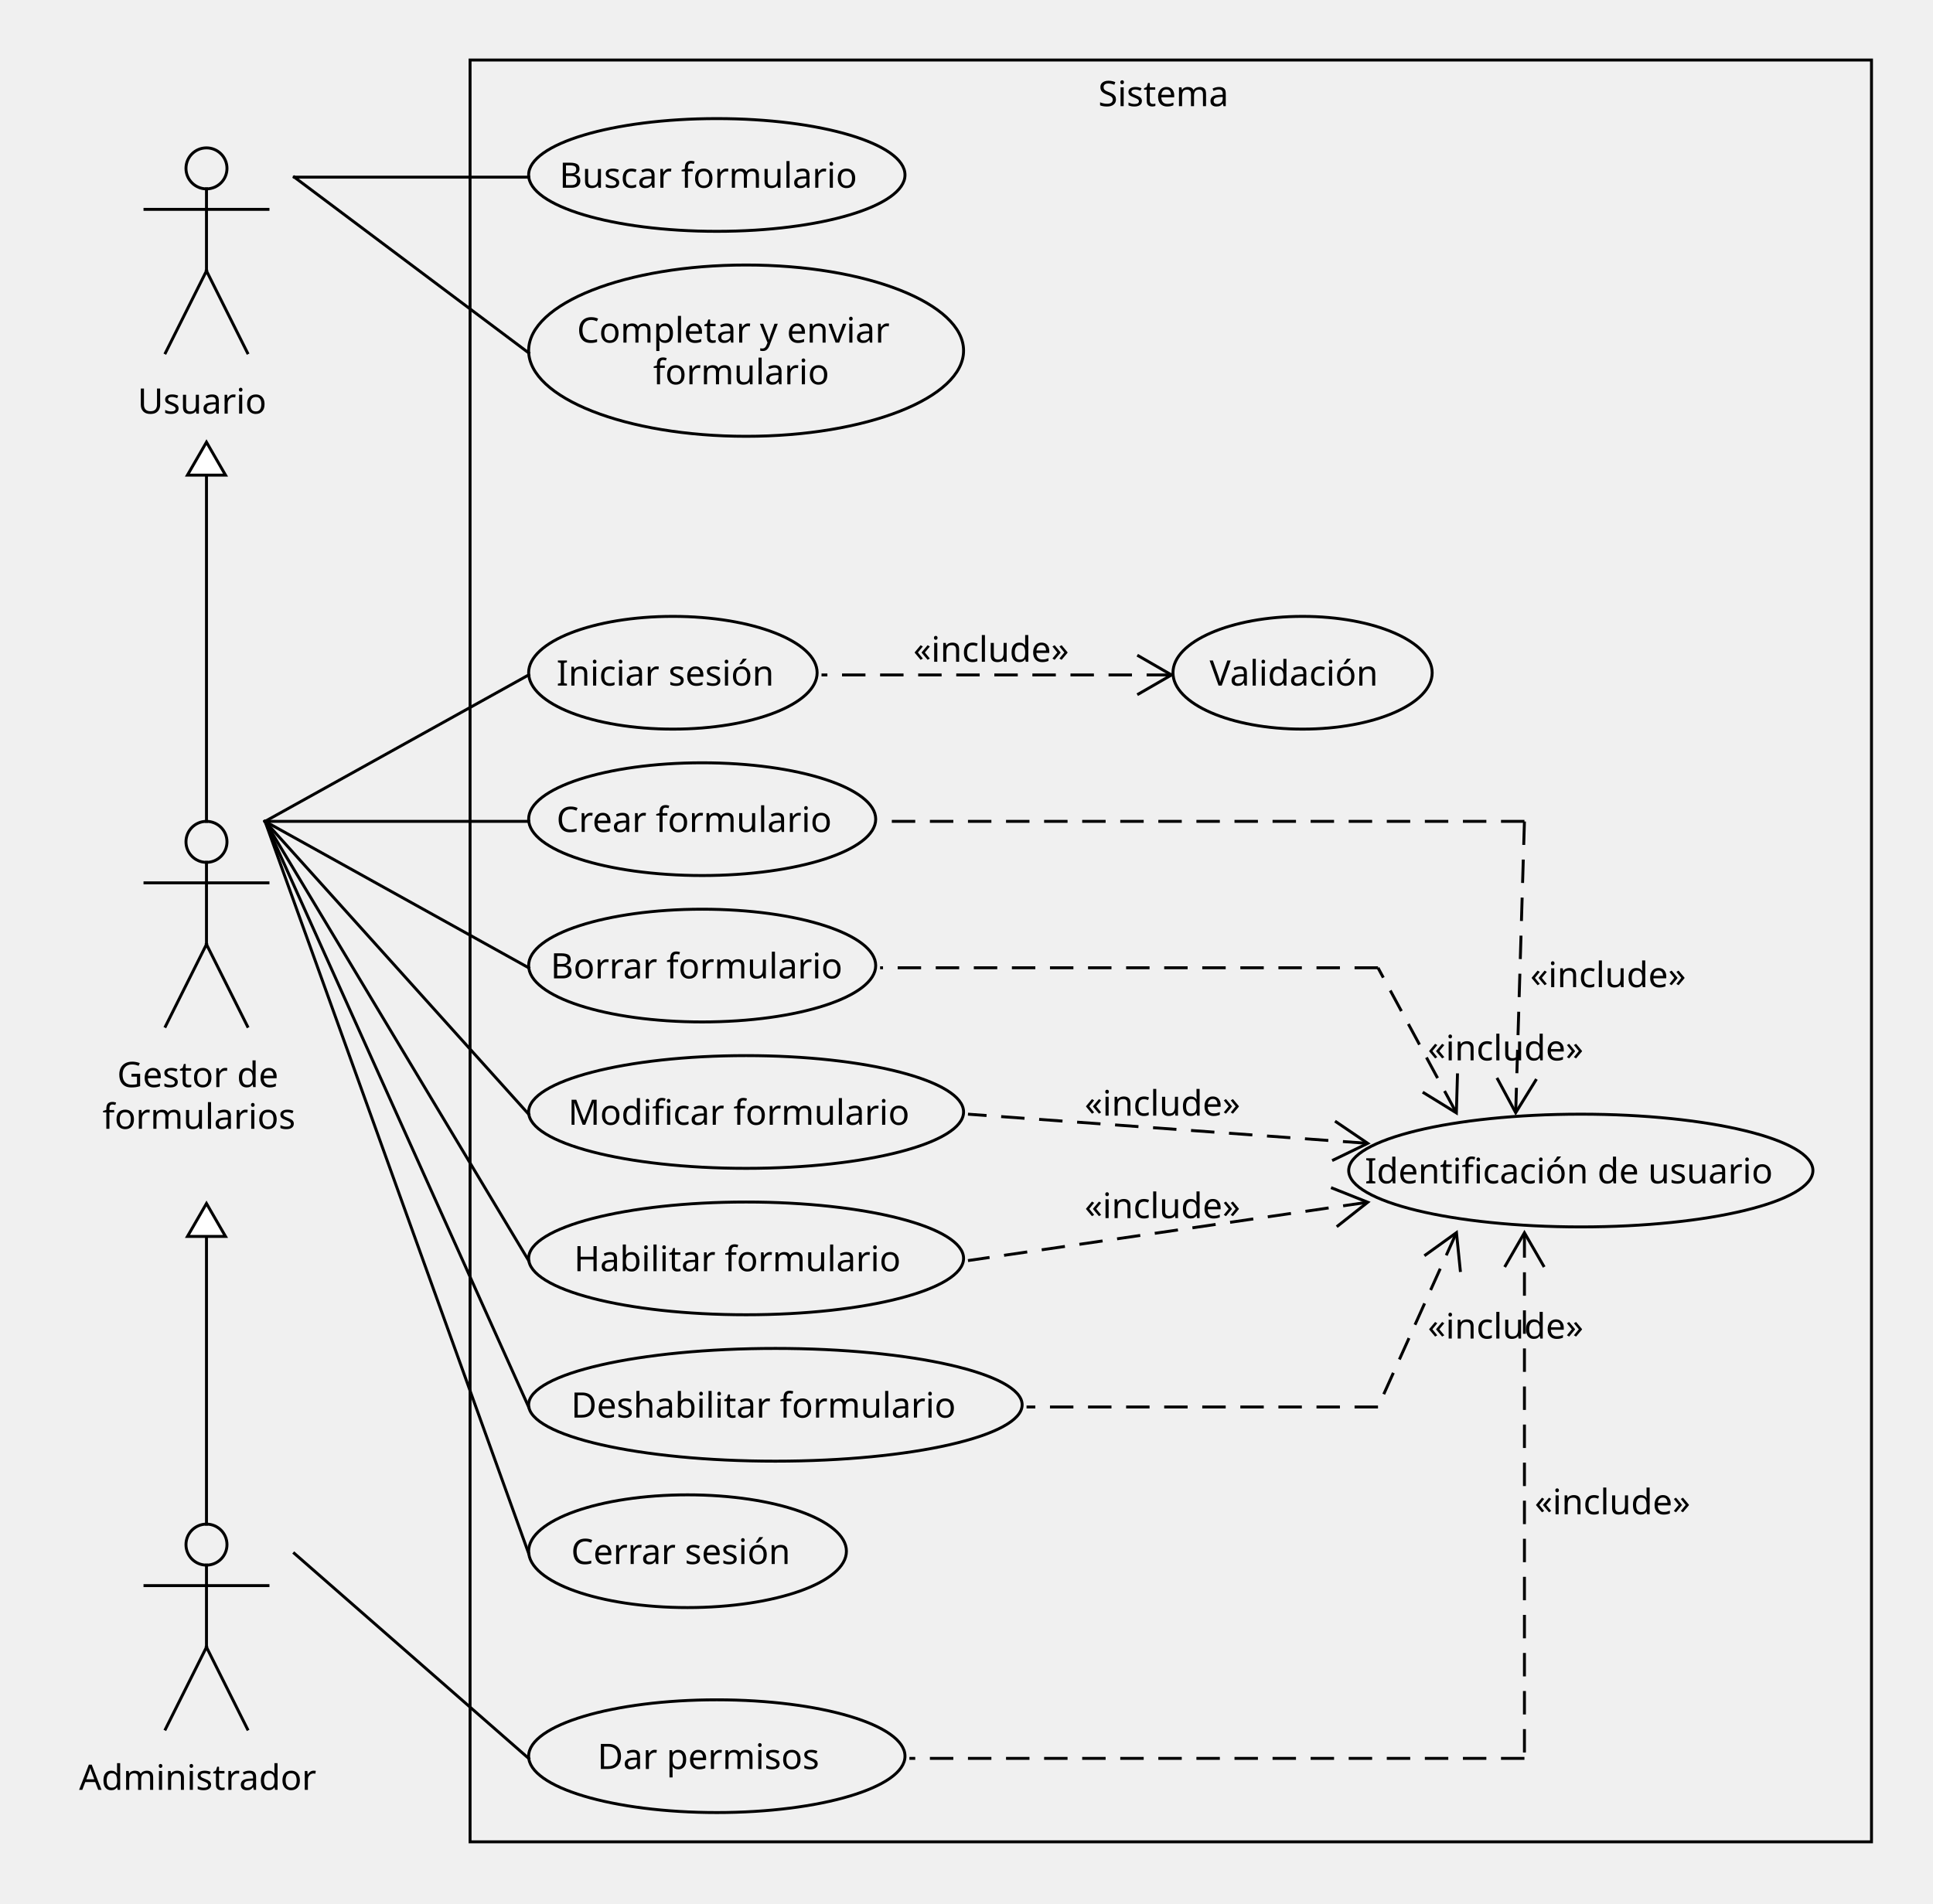
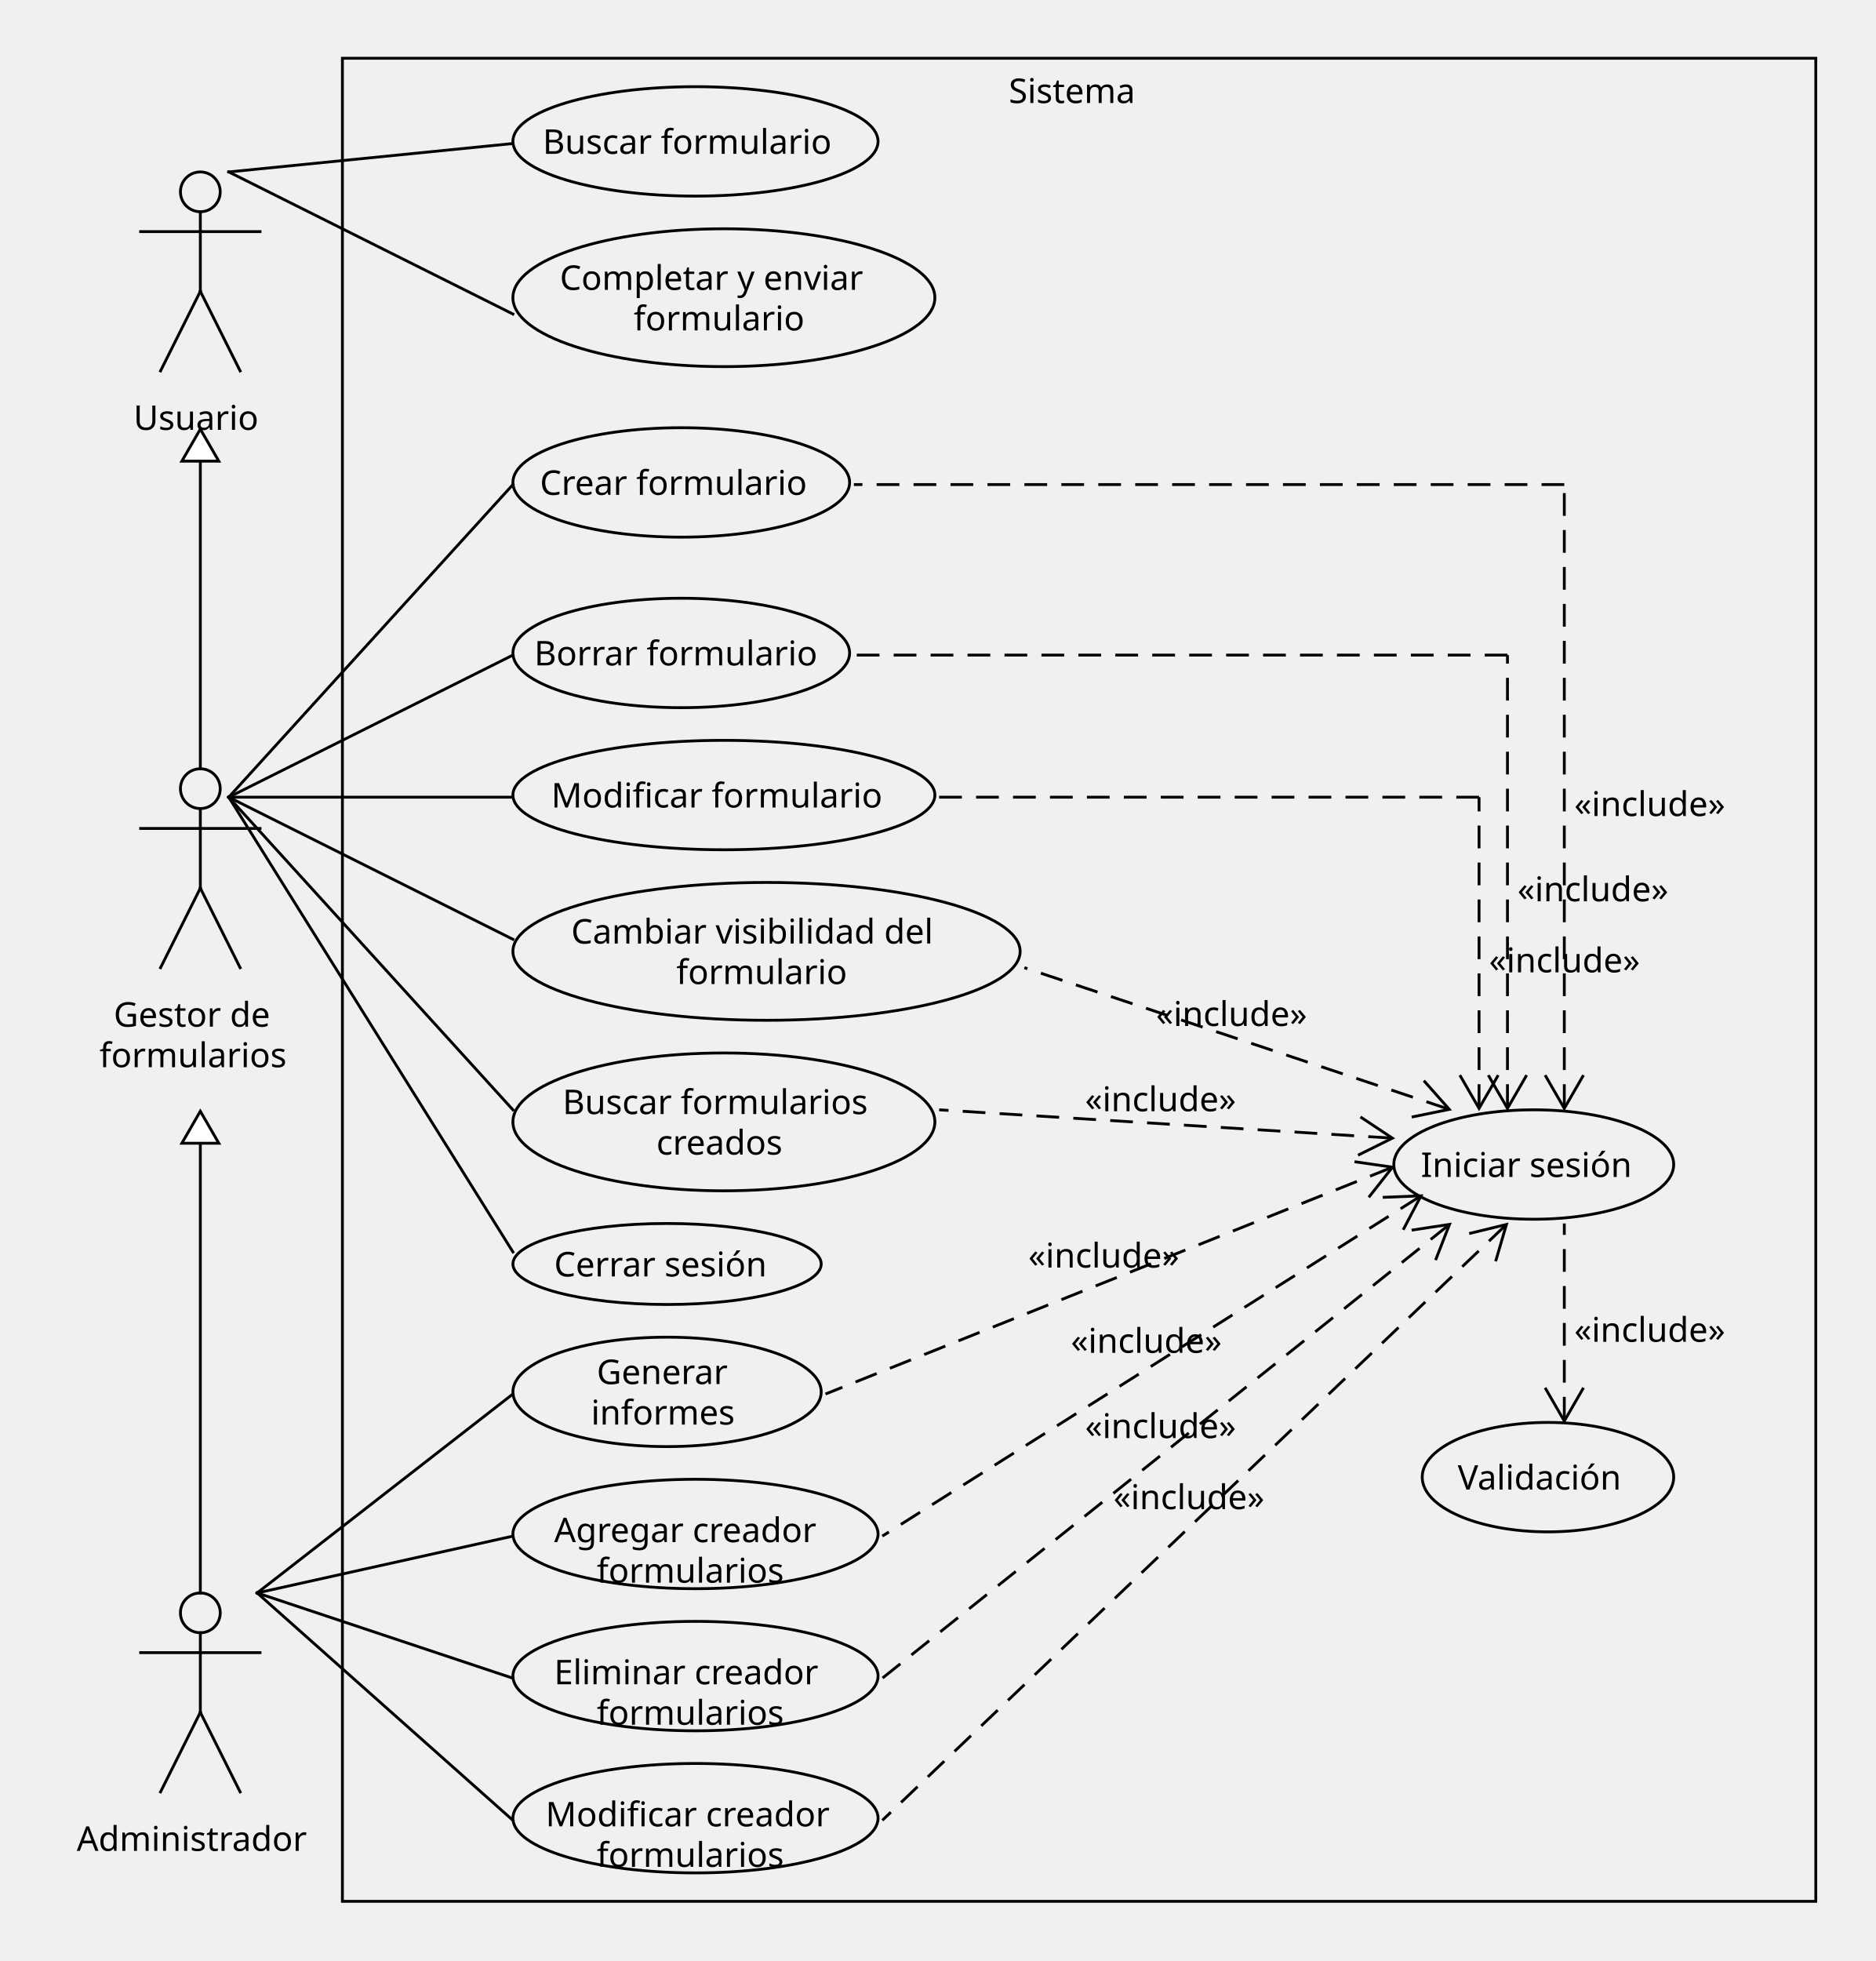
- <svg xmlns="http://www.w3.org/2000/svg" fill-opacity="1" color-rendering="auto" color-interpolation="auto" text-rendering="auto" stroke="black" stroke-linecap="square" width="660" stroke-miterlimit="10" shape-rendering="auto" stroke-opacity="1" fill="black" stroke-dasharray="none" font-weight="normal" stroke-width="1" viewBox="-10 -20 660 650" height="650" font-family="'Dialog'" font-style="normal" stroke-linejoin="miter" font-size="12px" stroke-dashoffset="0" image-rendering="auto">
+ <svg xmlns="http://www.w3.org/2000/svg" fill-opacity="1" color-rendering="auto" color-interpolation="auto" text-rendering="auto" stroke="black" stroke-linecap="square" width="660" stroke-miterlimit="10" shape-rendering="auto" stroke-opacity="1" fill="black" stroke-dasharray="none" font-weight="normal" stroke-width="1" viewBox="-20 -20 660 690" height="690" font-family="'Dialog'" font-style="normal" stroke-linejoin="miter" font-size="12px" stroke-dashoffset="0" image-rendering="auto">
  <defs id="genericDefs" />
  <g>
    <defs id="defs1">
      <clipPath clipPathUnits="userSpaceOnUse" id="clipPath1">
        <path d="M0 0 L2147483647 0 L2147483647 2147483647 L0 2147483647 L0 0 Z" />
      </clipPath>
      <clipPath clipPathUnits="userSpaceOnUse" id="clipPath2">
+         <path d="M0 0 L0 30 L110 30 L110 0 Z" />
+       </clipPath>
+       <clipPath clipPathUnits="userSpaceOnUse" id="clipPath3">
+         <path d="M0 0 L0 40 L110 40 L110 0 Z" />
+       </clipPath>
+       <clipPath clipPathUnits="userSpaceOnUse" id="clipPath4">
+         <path d="M0 0 L0 50 L180 50 L180 0 Z" />
+       </clipPath>
+       <clipPath clipPathUnits="userSpaceOnUse" id="clipPath5">
+         <path d="M0 0 L0 50 L150 50 L150 0 Z" />
+       </clipPath>
+       <clipPath clipPathUnits="userSpaceOnUse" id="clipPath6">
+         <path d="M0 0 L0 40 L150 40 L150 0 Z" />
+       </clipPath>
+       <clipPath clipPathUnits="userSpaceOnUse" id="clipPath7">
+         <path d="M0 0 L0 40 L120 40 L120 0 Z" />
+       </clipPath>
+       <clipPath clipPathUnits="userSpaceOnUse" id="clipPath8">
+         <path d="M0 0 L0 40 L130 40 L130 0 Z" />
+       </clipPath>
+       <clipPath clipPathUnits="userSpaceOnUse" id="clipPath9">
        <path d="M0 0 L0 40 L90 40 L90 0 Z" />
      </clipPath>
-       <clipPath clipPathUnits="userSpaceOnUse" id="clipPath3">
-         <path d="M0 0 L0 610 L480 610 L480 0 Z" />
-       </clipPath>
-       <clipPath clipPathUnits="userSpaceOnUse" id="clipPath4">
+       <clipPath clipPathUnits="userSpaceOnUse" id="clipPath10">
+         <path d="M0 0 L0 650 L520 650 L520 0 Z" />
+       </clipPath>
+       <clipPath clipPathUnits="userSpaceOnUse" id="clipPath11">
        <path d="M0 0 L0 40 L100 40 L100 0 Z" />
      </clipPath>
-       <clipPath clipPathUnits="userSpaceOnUse" id="clipPath5">
+       <clipPath clipPathUnits="userSpaceOnUse" id="clipPath12">
        <path d="M0 0 L0 100 L60 100 L60 0 Z" />
      </clipPath>
-       <clipPath clipPathUnits="userSpaceOnUse" id="clipPath6">
-         <path d="M0 0 L0 40 L130 40 L130 0 Z" />
-       </clipPath>
-       <clipPath clipPathUnits="userSpaceOnUse" id="clipPath7">
-         <path d="M0 0 L0 60 L150 60 L150 0 Z" />
-       </clipPath>
-       <clipPath clipPathUnits="userSpaceOnUse" id="clipPath8">
+       <clipPath clipPathUnits="userSpaceOnUse" id="clipPath13">
        <path d="M0 0 L0 100 L100 100 L100 0 Z" />
      </clipPath>
-       <clipPath clipPathUnits="userSpaceOnUse" id="clipPath9">
-         <path d="M0 0 L0 40 L160 40 L160 0 Z" />
-       </clipPath>
-       <clipPath clipPathUnits="userSpaceOnUse" id="clipPath10">
+       <clipPath clipPathUnits="userSpaceOnUse" id="clipPath14">
        <path d="M0 0 L0 120 L80 120 L80 0 Z" />
      </clipPath>
-       <clipPath clipPathUnits="userSpaceOnUse" id="clipPath11">
-         <path d="M0 0 L0 40 L150 40 L150 0 Z" />
-       </clipPath>
-       <clipPath clipPathUnits="userSpaceOnUse" id="clipPath12">
-         <path d="M0 0 L0 40 L170 40 L170 0 Z" />
-       </clipPath>
-       <clipPath clipPathUnits="userSpaceOnUse" id="clipPath13">
-         <path d="M0 0 L0 40 L120 40 L120 0 Z" />
-       </clipPath>
-       <clipPath clipPathUnits="userSpaceOnUse" id="clipPath14">
-         <path d="M0 0 L0 40 L110 40 L110 0 Z" />
-       </clipPath>
      <clipPath clipPathUnits="userSpaceOnUse" id="clipPath15">
-         <path d="M0 0 L0 90 L220 90 L220 0 Z" />
+         <path d="M0 0 L0 40 L190 40 L190 0 Z" />
      </clipPath>
      <clipPath clipPathUnits="userSpaceOnUse" id="clipPath16">
-         <path d="M0 0 L0 50 L170 50 L170 0 Z" />
+         <path d="M0 0 L0 190 L130 190 L130 0 Z" />
      </clipPath>
      <clipPath clipPathUnits="userSpaceOnUse" id="clipPath17">
-         <path d="M0 0 L0 80 L270 80 L270 0 Z" />
+         <path d="M0 0 L0 110 L230 110 L230 0 Z" />
      </clipPath>
      <clipPath clipPathUnits="userSpaceOnUse" id="clipPath18">
-         <path d="M0 0 L0 80 L120 80 L120 0 Z" />
+         <path d="M0 0 L0 100 L120 100 L120 0 Z" />
      </clipPath>
      <clipPath clipPathUnits="userSpaceOnUse" id="clipPath19">
-         <path d="M0 0 L0 90 L110 90 L110 0 Z" />
+         <path d="M0 0 L0 80 L180 80 L180 0 Z" />
      </clipPath>
      <clipPath clipPathUnits="userSpaceOnUse" id="clipPath20">
-         <path d="M0 0 L0 140 L30 140 L30 0 Z" />
+         <path d="M0 0 L0 140 L270 140 L270 0 Z" />
      </clipPath>
      <clipPath clipPathUnits="userSpaceOnUse" id="clipPath21">
-         <path d="M0 0 L0 210 L290 210 L290 0 Z" />
+         <path d="M0 0 L0 190 L310 190 L310 0 Z" />
      </clipPath>
      <clipPath clipPathUnits="userSpaceOnUse" id="clipPath22">
-         <path d="M0 0 L0 130 L300 130 L300 0 Z" />
+         <path d="M0 0 L0 250 L330 250 L330 0 Z" />
      </clipPath>
      <clipPath clipPathUnits="userSpaceOnUse" id="clipPath23">
-         <path d="M0 0 L0 100 L110 100 L110 0 Z" />
+         <path d="M0 0 L0 80 L130 80 L130 0 Z" />
      </clipPath>
      <clipPath clipPathUnits="userSpaceOnUse" id="clipPath24">
-         <path d="M0 0 L0 230 L120 230 L120 0 Z" />
+         <path d="M0 0 L0 140 L130 140 L130 0 Z" />
      </clipPath>
      <clipPath clipPathUnits="userSpaceOnUse" id="clipPath25">
-         <path d="M0 0 L0 180 L120 180 L120 0 Z" />
+         <path d="M0 0 L0 240 L250 240 L250 0 Z" />
      </clipPath>
      <clipPath clipPathUnits="userSpaceOnUse" id="clipPath26">
-         <path d="M0 0 L0 130 L120 130 L120 0 Z" />
+         <path d="M0 0 L0 190 L230 190 L230 0 Z" />
      </clipPath>
      <clipPath clipPathUnits="userSpaceOnUse" id="clipPath27">
-         <path d="M0 0 L0 160 L30 160 L30 0 Z" />
+         <path d="M0 0 L0 110 L120 110 L120 0 Z" />
      </clipPath>
      <clipPath clipPathUnits="userSpaceOnUse" id="clipPath28">
-         <path d="M0 0 L0 280 L120 280 L120 0 Z" />
+         <path d="M0 0 L0 60 L120 60 L120 0 Z" />
+       </clipPath>
+       <clipPath clipPathUnits="userSpaceOnUse" id="clipPath29">
+         <path d="M0 0 L0 100 L80 100 L80 0 Z" />
+       </clipPath>
+       <clipPath clipPathUnits="userSpaceOnUse" id="clipPath30">
+         <path d="M0 0 L0 200 L30 200 L30 0 Z" />
+       </clipPath>
+       <clipPath clipPathUnits="userSpaceOnUse" id="clipPath31">
+         <path d="M0 0 L0 150 L220 150 L220 0 Z" />
+       </clipPath>
+       <clipPath clipPathUnits="userSpaceOnUse" id="clipPath32">
+         <path d="M0 0 L0 50 L120 50 L120 0 Z" />
+       </clipPath>
+       <clipPath clipPathUnits="userSpaceOnUse" id="clipPath33">
+         <path d="M0 0 L0 150 L30 150 L30 0 Z" />
      </clipPath>
    </defs>
-     <g fill="rgb(255,255,255)" fill-opacity="0" transform="translate(390,190)" stroke-opacity="0" stroke="rgb(255,255,255)">
-       <ellipse rx="44.25" ry="19.25" clip-path="url(#clipPath2)" cx="44.75" cy="19.75" stroke="none" />
-     </g>
-     <g transform="translate(390,190)">
-       <ellipse rx="44.25" fill="none" ry="19.25" clip-path="url(#clipPath2)" cx="44.75" cy="19.75" />
-       <text x="13" xml:space="preserve" y="24.125" clip-path="url(#clipPath2)" font-family="sans-serif" stroke="none">Validación</text>
-     </g>
-     <g fill="rgb(255,255,255)" fill-opacity="0" transform="translate(150,0)" stroke-opacity="0" stroke="rgb(255,255,255)">
-       <rect x="0.5" width="478.5" height="608.5" y="0.5" clip-path="url(#clipPath3)" stroke="none" />
-     </g>
-     <g transform="translate(150,0)">
-       <rect fill="none" x="0.5" width="478.5" height="608.5" y="0.5" clip-path="url(#clipPath3)" />
-       <text x="215" xml:space="preserve" y="16.25" clip-path="url(#clipPath3)" font-family="sans-serif" stroke="none">Sistema</text>
-     </g>
-     <g fill="rgb(255,255,255)" fill-opacity="0" transform="translate(170,190)" stroke-opacity="0" stroke="rgb(255,255,255)">
-       <ellipse rx="49.25" ry="19.25" clip-path="url(#clipPath4)" cx="49.75" cy="19.75" stroke="none" />
-     </g>
-     <g transform="translate(170,190)">
-       <ellipse rx="49.25" fill="none" ry="19.25" clip-path="url(#clipPath4)" cx="49.75" cy="19.75" />
-       <text x="10" xml:space="preserve" y="24.125" clip-path="url(#clipPath4)" font-family="sans-serif" stroke="none">Iniciar sesión</text>
-     </g>
-     <g fill="rgb(255,255,255)" fill-opacity="0" transform="translate(30,30)" stroke-opacity="0" stroke="rgb(255,255,255)">
-       <circle r="7" clip-path="url(#clipPath5)" cx="30.5" cy="7.5" stroke="none" />
-     </g>
-     <g transform="translate(30,30)">
-       <circle fill="none" r="7" clip-path="url(#clipPath5)" cx="30.5" cy="7.5" />
-       <path fill="none" d="M9.5 21.5 L51.5 21.5" clip-path="url(#clipPath5)" />
-       <path fill="none" d="M30.5 14.5 L30.5 42.5" clip-path="url(#clipPath5)" />
-       <path fill="none" d="M30.5 42.5 L16.5 70.5" clip-path="url(#clipPath5)" />
-       <path fill="none" d="M30.5 42.5 L44.5 70.5" clip-path="url(#clipPath5)" />
-       <text x="7" xml:space="preserve" y="91.25" clip-path="url(#clipPath5)" font-family="sans-serif" stroke="none">Usuario</text>
-     </g>
-     <g fill="rgb(255,255,255)" fill-opacity="0" transform="translate(170,20)" stroke-opacity="0" stroke="rgb(255,255,255)">
-       <ellipse rx="64.25" ry="19.25" clip-path="url(#clipPath6)" cx="64.75" cy="19.75" stroke="none" />
-     </g>
-     <g transform="translate(170,20)">
-       <ellipse rx="64.25" fill="none" ry="19.25" clip-path="url(#clipPath6)" cx="64.75" cy="19.75" />
-       <text x="11" xml:space="preserve" y="24.125" clip-path="url(#clipPath6)" font-family="sans-serif" stroke="none">Buscar formulario</text>
-     </g>
-     <g fill="rgb(255,255,255)" fill-opacity="0" transform="translate(170,70)" stroke-opacity="0" stroke="rgb(255,255,255)">
-       <ellipse rx="74.25" ry="29.25" clip-path="url(#clipPath7)" cx="74.75" cy="29.75" stroke="none" />
-     </g>
-     <g transform="translate(170,70)">
-       <ellipse rx="74.25" fill="none" ry="29.25" clip-path="url(#clipPath7)" cx="74.75" cy="29.75" />
-       <text x="17" xml:space="preserve" y="27" clip-path="url(#clipPath7)" font-family="sans-serif" stroke="none">Completar y enviar</text>
-       <text x="43" xml:space="preserve" y="41.25" clip-path="url(#clipPath7)" font-family="sans-serif" stroke="none">formulario</text>
-     </g>
-     <g fill="rgb(255,255,255)" fill-opacity="0" transform="translate(10,500)" stroke-opacity="0" stroke="rgb(255,255,255)">
-       <circle r="7" clip-path="url(#clipPath8)" cx="50.5" cy="7.5" stroke="none" />
-     </g>
-     <g transform="translate(10,500)">
-       <circle fill="none" r="7" clip-path="url(#clipPath8)" cx="50.5" cy="7.5" />
-       <path fill="none" d="M29.5 21.5 L71.5 21.5" clip-path="url(#clipPath8)" />
-       <path fill="none" d="M50.5 14.5 L50.5 42.5" clip-path="url(#clipPath8)" />
-       <path fill="none" d="M50.5 42.5 L36.5 70.5" clip-path="url(#clipPath8)" />
-       <path fill="none" d="M50.5 42.5 L64.5 70.5" clip-path="url(#clipPath8)" />
-       <text x="7" xml:space="preserve" y="91.25" clip-path="url(#clipPath8)" font-family="sans-serif" stroke="none">Administrador</text>
-     </g>
-     <g fill="rgb(255,255,255)" fill-opacity="0" transform="translate(450,360)" stroke-opacity="0" stroke="rgb(255,255,255)">
-       <ellipse rx="79.25" ry="19.25" clip-path="url(#clipPath9)" cx="79.75" cy="19.75" stroke="none" />
-     </g>
-     <g transform="translate(450,360)">
-       <ellipse rx="79.25" fill="none" ry="19.25" clip-path="url(#clipPath9)" cx="79.75" cy="19.75" />
-       <text x="6" xml:space="preserve" y="24.125" clip-path="url(#clipPath9)" font-family="sans-serif" stroke="none">Identificación de usuario</text>
-     </g>
-     <g fill="rgb(255,255,255)" fill-opacity="0" transform="translate(20,260)" stroke-opacity="0" stroke="rgb(255,255,255)">
-       <circle r="7" clip-path="url(#clipPath10)" cx="40.5" cy="7.5" stroke="none" />
-     </g>
-     <g transform="translate(20,260)">
-       <circle fill="none" r="7" clip-path="url(#clipPath10)" cx="40.5" cy="7.5" />
-       <path fill="none" d="M19.5 21.5 L61.5 21.5" clip-path="url(#clipPath10)" />
-       <path fill="none" d="M40.5 14.5 L40.5 42.5" clip-path="url(#clipPath10)" />
-       <path fill="none" d="M40.5 42.5 L26.5 70.5" clip-path="url(#clipPath10)" />
-       <path fill="none" d="M40.5 42.5 L54.5 70.5" clip-path="url(#clipPath10)" />
-       <text x="10" xml:space="preserve" y="91.25" clip-path="url(#clipPath10)" font-family="sans-serif" stroke="none">Gestor de</text>
-       <text x="5" xml:space="preserve" y="105.5" clip-path="url(#clipPath10)" font-family="sans-serif" stroke="none">formularios</text>
-     </g>
-     <g fill="rgb(255,255,255)" fill-opacity="0" transform="translate(170,560)" stroke-opacity="0" stroke="rgb(255,255,255)">
-       <ellipse rx="64.25" ry="19.25" clip-path="url(#clipPath6)" cx="64.75" cy="19.75" stroke="none" />
-     </g>
-     <g transform="translate(170,560)">
-       <ellipse rx="64.25" fill="none" ry="19.25" clip-path="url(#clipPath6)" cx="64.75" cy="19.75" />
-       <text x="24" xml:space="preserve" y="24.125" clip-path="url(#clipPath6)" font-family="sans-serif" stroke="none">Dar permisos</text>
-     </g>
-     <g fill="rgb(255,255,255)" fill-opacity="0" transform="translate(170,390)" stroke-opacity="0" stroke="rgb(255,255,255)">
-       <ellipse rx="74.25" ry="19.25" clip-path="url(#clipPath11)" cx="74.75" cy="19.75" stroke="none" />
-     </g>
-     <g transform="translate(170,390)">
-       <ellipse rx="74.25" fill="none" ry="19.25" clip-path="url(#clipPath11)" cx="74.75" cy="19.75" />
-       <text x="16" xml:space="preserve" y="24.125" clip-path="url(#clipPath11)" font-family="sans-serif" stroke="none">Habilitar formulario</text>
-     </g>
-     <g fill="rgb(255,255,255)" fill-opacity="0" transform="translate(170,440)" stroke-opacity="0" stroke="rgb(255,255,255)">
-       <ellipse rx="84.25" ry="19.25" clip-path="url(#clipPath12)" cx="84.75" cy="19.75" stroke="none" />
-     </g>
-     <g transform="translate(170,440)">
-       <ellipse rx="84.25" fill="none" ry="19.25" clip-path="url(#clipPath12)" cx="84.75" cy="19.75" />
-       <text x="15" xml:space="preserve" y="24.125" clip-path="url(#clipPath12)" font-family="sans-serif" stroke="none">Deshabilitar formulario</text>
-     </g>
-     <g fill="rgb(255,255,255)" fill-opacity="0" transform="translate(170,290)" stroke-opacity="0" stroke="rgb(255,255,255)">
-       <ellipse rx="59.25" ry="19.25" clip-path="url(#clipPath13)" cx="59.75" cy="19.75" stroke="none" />
-     </g>
-     <g transform="translate(170,290)">
-       <ellipse rx="59.25" fill="none" ry="19.25" clip-path="url(#clipPath13)" cx="59.75" cy="19.75" />
-       <text x="8" xml:space="preserve" y="24.125" clip-path="url(#clipPath13)" font-family="sans-serif" stroke="none">Borrar formulario</text>
-     </g>
-     <g fill="rgb(255,255,255)" fill-opacity="0" transform="translate(170,340)" stroke-opacity="0" stroke="rgb(255,255,255)">
-       <ellipse rx="74.25" ry="19.25" clip-path="url(#clipPath11)" cx="74.75" cy="19.75" stroke="none" />
-     </g>
-     <g transform="translate(170,340)">
-       <ellipse rx="74.25" fill="none" ry="19.25" clip-path="url(#clipPath11)" cx="74.75" cy="19.75" />
-       <text x="14" xml:space="preserve" y="24.125" clip-path="url(#clipPath11)" font-family="sans-serif" stroke="none">Modificar formulario</text>
-     </g>
-     <g fill="rgb(255,255,255)" fill-opacity="0" transform="translate(170,240)" stroke-opacity="0" stroke="rgb(255,255,255)">
-       <ellipse rx="59.25" ry="19.25" clip-path="url(#clipPath13)" cx="59.75" cy="19.75" stroke="none" />
-     </g>
-     <g transform="translate(170,240)">
-       <ellipse rx="59.25" fill="none" ry="19.25" clip-path="url(#clipPath13)" cx="59.75" cy="19.75" />
-       <text x="10" xml:space="preserve" y="24.125" clip-path="url(#clipPath13)" font-family="sans-serif" stroke="none">Crear formulario</text>
-     </g>
-     <g fill="rgb(255,255,255)" fill-opacity="0" transform="translate(170,490)" stroke-opacity="0" stroke="rgb(255,255,255)">
-       <ellipse rx="54.25" ry="19.25" clip-path="url(#clipPath14)" cx="54.75" cy="19.75" stroke="none" />
-     </g>
-     <g transform="translate(170,490)">
-       <ellipse rx="54.25" fill="none" ry="19.25" clip-path="url(#clipPath14)" cx="54.75" cy="19.75" />
-       <text x="15" xml:space="preserve" y="24.125" clip-path="url(#clipPath14)" font-family="sans-serif" stroke="none">Cerrar sesión</text>
-     </g>
-     <g stroke-dasharray="8,5" stroke-miterlimit="5" transform="translate(330,390)" stroke-linecap="butt">
-       <path fill="none" d="M157.09 11.412 L130.5 70.5" clip-path="url(#clipPath15)" />
-       <path fill="none" d="M130.5 70.5 L10.5 70.5" clip-path="url(#clipPath15)" />
-       <path fill="none" stroke-miterlimit="10" stroke-dasharray="none" d="M146.747 18.555 L157.295 10.956 L158.602 23.89" clip-path="url(#clipPath15)" stroke-linecap="square" />
-     </g>
-     <g font-family="sans-serif" transform="translate(330,390)">
-       <text x="147.5" xml:space="preserve" y="47.125" clip-path="url(#clipPath15)" stroke="none">«include»</text>
-     </g>
-     <g stroke-dasharray="8,5" stroke-miterlimit="5" transform="translate(310,380)" stroke-linecap="butt">
-       <path fill="none" d="M146.511 10.645 L10.5 30.5" clip-path="url(#clipPath16)" />
-       <path fill="none" stroke-miterlimit="10" stroke-dasharray="none" d="M134.926 5.767 L147.005 10.572 L136.804 18.63" clip-path="url(#clipPath16)" stroke-linecap="square" />
-     </g>
-     <g font-family="sans-serif" transform="translate(310,380)">
-       <text x="50.341" xml:space="preserve" y="16" clip-path="url(#clipPath16)" stroke="none">«include»</text>
-     </g>
-     <g stroke-dasharray="8,5" stroke-miterlimit="5" transform="translate(310,350)" stroke-linecap="butt">
-       <path fill="none" d="M146.503 20.427 L10.5 10.5" clip-path="url(#clipPath12)" />
-       <path fill="none" stroke-miterlimit="10" stroke-dasharray="none" d="M136.246 13.161 L147.001 20.464 L135.3 26.127" clip-path="url(#clipPath12)" stroke-linecap="square" />
-     </g>
-     <g font-family="sans-serif" transform="translate(310,350)">
-       <text x="50.341" xml:space="preserve" y="11" clip-path="url(#clipPath12)" stroke="none">«include»</text>
-     </g>
-     <g stroke-dasharray="8,5" stroke-miterlimit="5" transform="translate(280,300)" stroke-linecap="butt">
-       <path fill="none" d="M207.025 59.62 L180.5 10.5" clip-path="url(#clipPath17)" />
-       <path fill="none" d="M180.5 10.5 L10.5 10.5" clip-path="url(#clipPath17)" />
-       <path fill="none" stroke-miterlimit="10" stroke-dasharray="none" d="M207.632 47.065 L207.262 60.06 L196.194 53.242" clip-path="url(#clipPath17)" stroke-linecap="square" />
-     </g>
-     <g font-family="sans-serif" transform="translate(280,300)">
-       <text x="197.5" xml:space="preserve" y="42.125" clip-path="url(#clipPath17)" stroke="none">«include»</text>
-     </g>
-     <g transform="translate(70,200)">
-       <path fill="none" d="M10.5 60.5 L100.5 10.5" clip-path="url(#clipPath18)" />
-     </g>
-     <g stroke-dasharray="8,5" stroke-miterlimit="5" transform="translate(260,190)" stroke-linecap="butt">
-       <path fill="none" d="M129.5 20.5 L10.5 20.5" clip-path="url(#clipPath11)" />
-       <path fill="none" stroke-miterlimit="10" stroke-dasharray="none" d="M118.742 14 L130 20.5 L118.742 27" clip-path="url(#clipPath11)" stroke-linecap="square" />
-     </g>
-     <g font-family="sans-serif" transform="translate(260,190)">
-       <text x="41.841" xml:space="preserve" y="16" clip-path="url(#clipPath11)" stroke="none">«include»</text>
-     </g>
-     <g transform="translate(80,20)">
-       <path fill="none" d="M10.5 20.5 L90.5 20.5" clip-path="url(#clipPath14)" />
-     </g>
-     <g transform="translate(80,30)">
-       <path fill="none" d="M10.5 10.5 L90.5 70.5" clip-path="url(#clipPath19)" />
-     </g>
-     <g transform="translate(50,380)">
-       <path fill="none" d="M10.5 11.5 L10.5 120.5" clip-path="url(#clipPath20)" />
-       <path fill="white" d="M4 22.258 L10.5 11 L17 22.258 Z" clip-path="url(#clipPath20)" stroke="none" />
-       <path fill="none" d="M4 22.258 L10.5 11 L17 22.258 Z" clip-path="url(#clipPath20)" />
-     </g>
-     <g stroke-dasharray="8,5" stroke-miterlimit="5" transform="translate(290,390)" stroke-linecap="butt">
-       <path fill="none" d="M220.5 11.5 L220.5 190.5" clip-path="url(#clipPath21)" />
-       <path fill="none" d="M220.5 190.5 L10.5 190.5" clip-path="url(#clipPath21)" />
-       <path fill="none" stroke-miterlimit="10" stroke-dasharray="none" d="M214 22.258 L220.5 11 L227 22.258" clip-path="url(#clipPath21)" stroke-linecap="square" />
-     </g>
-     <g font-family="sans-serif" transform="translate(290,390)">
-       <text x="224" xml:space="preserve" y="107.125" clip-path="url(#clipPath21)" stroke="none">«include»</text>
-     </g>
-     <g stroke-dasharray="8,5" stroke-miterlimit="5" transform="translate(280,250)" stroke-linecap="butt">
-       <path fill="none" d="M227.53 109.501 L230.5 10.5" clip-path="url(#clipPath22)" />
-       <path fill="none" d="M230.5 10.5 L10.5 10.5" clip-path="url(#clipPath22)" />
-       <path fill="none" stroke-miterlimit="10" stroke-dasharray="none" d="M234.35 98.942 L227.515 110 L221.356 98.552" clip-path="url(#clipPath22)" stroke-linecap="square" />
-     </g>
-     <g font-family="sans-serif" transform="translate(280,250)">
-       <text x="232.5" xml:space="preserve" y="67.125" clip-path="url(#clipPath22)" stroke="none">«include»</text>
-     </g>
-     <g transform="translate(80,500)">
-       <path fill="none" d="M10.5 10.5 L90.5 80.5" clip-path="url(#clipPath23)" />
-     </g>
-     <g transform="translate(70,250)">
-       <path fill="none" d="M10.5 10.5 L100.5 210.5" clip-path="url(#clipPath24)" />
-     </g>
-     <g transform="translate(70,250)">
-       <path fill="none" d="M10.5 10.5 L100.5 160.5" clip-path="url(#clipPath25)" />
-     </g>
-     <g transform="translate(70,250)">
-       <path fill="none" d="M10.5 10.5 L100.5 110.5" clip-path="url(#clipPath26)" />
-     </g>
-     <g transform="translate(70,250)">
-       <path fill="none" d="M10.5 10.5 L100.5 60.5" clip-path="url(#clipPath18)" />
-     </g>
-     <g transform="translate(70,240)">
-       <path fill="none" d="M10.5 20.5 L100.5 20.5" clip-path="url(#clipPath13)" />
-     </g>
-     <g transform="translate(50,120)">
-       <path fill="none" d="M10.5 11.5 L10.5 140.5" clip-path="url(#clipPath27)" />
-       <path fill="white" d="M4 22.258 L10.5 11 L17 22.258 Z" clip-path="url(#clipPath27)" stroke="none" />
-       <path fill="none" d="M4 22.258 L10.5 11 L17 22.258 Z" clip-path="url(#clipPath27)" />
-     </g>
-     <g transform="translate(70,250)">
-       <path fill="none" d="M10.5 10.5 L100.5 260.5" clip-path="url(#clipPath28)" />
+     <g fill="rgb(255,255,255)" fill-opacity="0" transform="translate(160,410)" stroke-opacity="0" stroke="rgb(255,255,255)">
+       <ellipse rx="54.25" ry="14.25" clip-path="url(#clipPath2)" cx="54.75" cy="14.75" stroke="none" />
+     </g>
+     <g transform="translate(160,410)">
+       <ellipse rx="54.25" fill="none" ry="14.25" clip-path="url(#clipPath2)" cx="54.75" cy="14.75" />
+       <text x="15" xml:space="preserve" y="19.125" clip-path="url(#clipPath2)" font-family="sans-serif" stroke="none">Cerrar sesión</text>
+     </g>
+     <g fill="rgb(255,255,255)" fill-opacity="0" transform="translate(160,450)" stroke-opacity="0" stroke="rgb(255,255,255)">
+       <ellipse rx="54.25" ry="19.25" clip-path="url(#clipPath3)" cx="54.75" cy="19.75" stroke="none" />
+     </g>
+     <g transform="translate(160,450)">
+       <ellipse rx="54.25" fill="none" ry="19.25" clip-path="url(#clipPath3)" cx="54.75" cy="19.75" />
+       <text x="30" xml:space="preserve" y="17" clip-path="url(#clipPath3)" font-family="sans-serif" stroke="none">Generar</text>
+       <text x="28" xml:space="preserve" y="31.25" clip-path="url(#clipPath3)" font-family="sans-serif" stroke="none">informes</text>
+     </g>
+     <g fill="rgb(255,255,255)" fill-opacity="0" transform="translate(160,290)" stroke-opacity="0" stroke="rgb(255,255,255)">
+       <ellipse rx="89.25" ry="24.25" clip-path="url(#clipPath4)" cx="89.75" cy="24.75" stroke="none" />
+     </g>
+     <g transform="translate(160,290)">
+       <ellipse rx="89.25" fill="none" ry="24.25" clip-path="url(#clipPath4)" cx="89.75" cy="24.75" />
+       <text x="21" xml:space="preserve" y="22" clip-path="url(#clipPath4)" font-family="sans-serif" stroke="none">Cambiar visibilidad del</text>
+       <text x="58" xml:space="preserve" y="36.25" clip-path="url(#clipPath4)" font-family="sans-serif" stroke="none">formulario</text>
+     </g>
+     <g fill="rgb(255,255,255)" fill-opacity="0" transform="translate(160,350)" stroke-opacity="0" stroke="rgb(255,255,255)">
+       <ellipse rx="74.25" ry="24.25" clip-path="url(#clipPath5)" cx="74.75" cy="24.75" stroke="none" />
+     </g>
+     <g transform="translate(160,350)">
+       <ellipse rx="74.25" fill="none" ry="24.25" clip-path="url(#clipPath5)" cx="74.75" cy="24.75" />
+       <text x="18" xml:space="preserve" y="22" clip-path="url(#clipPath5)" font-family="sans-serif" stroke="none">Buscar formularios</text>
+       <text x="51" xml:space="preserve" y="36.25" clip-path="url(#clipPath5)" font-family="sans-serif" stroke="none">creados</text>
+     </g>
+     <g fill="rgb(255,255,255)" fill-opacity="0" transform="translate(160,240)" stroke-opacity="0" stroke="rgb(255,255,255)">
+       <ellipse rx="74.25" ry="19.25" clip-path="url(#clipPath6)" cx="74.75" cy="19.75" stroke="none" />
+     </g>
+     <g transform="translate(160,240)">
+       <ellipse rx="74.25" fill="none" ry="19.25" clip-path="url(#clipPath6)" cx="74.75" cy="19.75" />
+       <text x="14" xml:space="preserve" y="24.125" clip-path="url(#clipPath6)" font-family="sans-serif" stroke="none">Modificar formulario</text>
+     </g>
+     <g fill="rgb(255,255,255)" fill-opacity="0" transform="translate(160,190)" stroke-opacity="0" stroke="rgb(255,255,255)">
+       <ellipse rx="59.25" ry="19.25" clip-path="url(#clipPath7)" cx="59.75" cy="19.75" stroke="none" />
+     </g>
+     <g transform="translate(160,190)">
+       <ellipse rx="59.25" fill="none" ry="19.25" clip-path="url(#clipPath7)" cx="59.75" cy="19.75" />
+       <text x="8" xml:space="preserve" y="24.125" clip-path="url(#clipPath7)" font-family="sans-serif" stroke="none">Borrar formulario</text>
+     </g>
+     <g fill="rgb(255,255,255)" fill-opacity="0" transform="translate(160,130)" stroke-opacity="0" stroke="rgb(255,255,255)">
+       <ellipse rx="59.25" ry="19.25" clip-path="url(#clipPath7)" cx="59.75" cy="19.75" stroke="none" />
+     </g>
+     <g transform="translate(160,130)">
+       <ellipse rx="59.25" fill="none" ry="19.25" clip-path="url(#clipPath7)" cx="59.75" cy="19.75" />
+       <text x="10" xml:space="preserve" y="24.125" clip-path="url(#clipPath7)" font-family="sans-serif" stroke="none">Crear formulario</text>
+     </g>
+     <g fill="rgb(255,255,255)" fill-opacity="0" transform="translate(160,600)" stroke-opacity="0" stroke="rgb(255,255,255)">
+       <ellipse rx="64.25" ry="19.25" clip-path="url(#clipPath8)" cx="64.75" cy="19.75" stroke="none" />
+     </g>
+     <g transform="translate(160,600)">
+       <ellipse rx="64.25" fill="none" ry="19.25" clip-path="url(#clipPath8)" cx="64.75" cy="19.75" />
+       <text x="12" xml:space="preserve" y="22.625" clip-path="url(#clipPath8)" font-family="sans-serif" stroke="none">Modificar creador</text>
+       <text x="30" xml:space="preserve" y="36.875" clip-path="url(#clipPath8)" font-family="sans-serif" stroke="none">formularios</text>
+     </g>
+     <g fill="rgb(255,255,255)" fill-opacity="0" transform="translate(160,550)" stroke-opacity="0" stroke="rgb(255,255,255)">
+       <ellipse rx="64.25" ry="19.25" clip-path="url(#clipPath8)" cx="64.75" cy="19.75" stroke="none" />
+     </g>
+     <g transform="translate(160,550)">
+       <ellipse rx="64.25" fill="none" ry="19.25" clip-path="url(#clipPath8)" cx="64.75" cy="19.75" />
+       <text x="15" xml:space="preserve" y="22.625" clip-path="url(#clipPath8)" font-family="sans-serif" stroke="none">Eliminar creador</text>
+       <text x="30" xml:space="preserve" y="36.875" clip-path="url(#clipPath8)" font-family="sans-serif" stroke="none">formularios</text>
+     </g>
+     <g fill="rgb(255,255,255)" fill-opacity="0" transform="translate(160,500)" stroke-opacity="0" stroke="rgb(255,255,255)">
+       <ellipse rx="64.25" ry="19.25" clip-path="url(#clipPath8)" cx="64.75" cy="19.75" stroke="none" />
+     </g>
+     <g transform="translate(160,500)">
+       <ellipse rx="64.25" fill="none" ry="19.25" clip-path="url(#clipPath8)" cx="64.75" cy="19.75" />
+       <text x="15" xml:space="preserve" y="22.625" clip-path="url(#clipPath8)" font-family="sans-serif" stroke="none">Agregar creador</text>
+       <text x="30" xml:space="preserve" y="36.875" clip-path="url(#clipPath8)" font-family="sans-serif" stroke="none">formularios</text>
+     </g>
+     <g fill="rgb(255,255,255)" fill-opacity="0" transform="translate(480,480)" stroke-opacity="0" stroke="rgb(255,255,255)">
+       <ellipse rx="44.25" ry="19.25" clip-path="url(#clipPath9)" cx="44.75" cy="19.75" stroke="none" />
+     </g>
+     <g transform="translate(480,480)">
+       <ellipse rx="44.25" fill="none" ry="19.25" clip-path="url(#clipPath9)" cx="44.75" cy="19.75" />
+       <text x="13" xml:space="preserve" y="24.125" clip-path="url(#clipPath9)" font-family="sans-serif" stroke="none">Validación</text>
+     </g>
+     <g fill="rgb(255,255,255)" fill-opacity="0" transform="translate(100,0)" stroke-opacity="0" stroke="rgb(255,255,255)">
+       <rect x="0.5" width="518.5" height="648.5" y="0.5" clip-path="url(#clipPath10)" stroke="none" />
+     </g>
+     <g transform="translate(100,0)">
+       <rect fill="none" x="0.5" width="518.5" height="648.5" y="0.5" clip-path="url(#clipPath10)" />
+       <text x="235" xml:space="preserve" y="16.25" clip-path="url(#clipPath10)" font-family="sans-serif" stroke="none">Sistema</text>
+     </g>
+     <g fill="rgb(255,255,255)" fill-opacity="0" transform="translate(470,370)" stroke-opacity="0" stroke="rgb(255,255,255)">
+       <ellipse rx="49.25" ry="19.25" clip-path="url(#clipPath11)" cx="49.75" cy="19.75" stroke="none" />
+     </g>
+     <g transform="translate(470,370)">
+       <ellipse rx="49.25" fill="none" ry="19.25" clip-path="url(#clipPath11)" cx="49.75" cy="19.75" />
+       <text x="10" xml:space="preserve" y="24.125" clip-path="url(#clipPath11)" font-family="sans-serif" stroke="none">Iniciar sesión</text>
+     </g>
+     <g fill="rgb(255,255,255)" fill-opacity="0" transform="translate(20,40)" stroke-opacity="0" stroke="rgb(255,255,255)">
+       <circle r="7" clip-path="url(#clipPath12)" cx="30.5" cy="7.5" stroke="none" />
+     </g>
+     <g transform="translate(20,40)">
+       <circle fill="none" r="7" clip-path="url(#clipPath12)" cx="30.5" cy="7.5" />
+       <path fill="none" d="M9.5 21.5 L51.5 21.5" clip-path="url(#clipPath12)" />
+       <path fill="none" d="M30.5 14.5 L30.5 42.5" clip-path="url(#clipPath12)" />
+       <path fill="none" d="M30.5 42.5 L16.5 70.5" clip-path="url(#clipPath12)" />
+       <path fill="none" d="M30.5 42.5 L44.5 70.5" clip-path="url(#clipPath12)" />
+       <text x="7" xml:space="preserve" y="91.25" clip-path="url(#clipPath12)" font-family="sans-serif" stroke="none">Usuario</text>
+     </g>
+     <g fill="rgb(255,255,255)" fill-opacity="0" transform="translate(160,10)" stroke-opacity="0" stroke="rgb(255,255,255)">
+       <ellipse rx="64.25" ry="19.25" clip-path="url(#clipPath8)" cx="64.75" cy="19.75" stroke="none" />
+     </g>
+     <g transform="translate(160,10)">
+       <ellipse rx="64.25" fill="none" ry="19.25" clip-path="url(#clipPath8)" cx="64.75" cy="19.75" />
+       <text x="11" xml:space="preserve" y="24.125" clip-path="url(#clipPath8)" font-family="sans-serif" stroke="none">Buscar formulario</text>
+     </g>
+     <g fill="rgb(255,255,255)" fill-opacity="0" transform="translate(160,60)" stroke-opacity="0" stroke="rgb(255,255,255)">
+       <ellipse rx="74.25" ry="24.25" clip-path="url(#clipPath5)" cx="74.75" cy="24.75" stroke="none" />
+     </g>
+     <g transform="translate(160,60)">
+       <ellipse rx="74.25" fill="none" ry="24.25" clip-path="url(#clipPath5)" cx="74.75" cy="24.75" />
+       <text x="17" xml:space="preserve" y="22" clip-path="url(#clipPath5)" font-family="sans-serif" stroke="none">Completar y enviar</text>
+       <text x="43" xml:space="preserve" y="36.25" clip-path="url(#clipPath5)" font-family="sans-serif" stroke="none">formulario</text>
+     </g>
+     <g fill="rgb(255,255,255)" fill-opacity="0" transform="translate(0,540)" stroke-opacity="0" stroke="rgb(255,255,255)">
+       <circle r="7" clip-path="url(#clipPath13)" cx="50.5" cy="7.5" stroke="none" />
+     </g>
+     <g transform="translate(0,540)">
+       <circle fill="none" r="7" clip-path="url(#clipPath13)" cx="50.5" cy="7.5" />
+       <path fill="none" d="M29.5 21.5 L71.5 21.5" clip-path="url(#clipPath13)" />
+       <path fill="none" d="M50.5 14.5 L50.5 42.5" clip-path="url(#clipPath13)" />
+       <path fill="none" d="M50.5 42.5 L36.5 70.5" clip-path="url(#clipPath13)" />
+       <path fill="none" d="M50.5 42.5 L64.5 70.5" clip-path="url(#clipPath13)" />
+       <text x="7" xml:space="preserve" y="91.25" clip-path="url(#clipPath13)" font-family="sans-serif" stroke="none">Administrador</text>
+     </g>
+     <g fill="rgb(255,255,255)" fill-opacity="0" transform="translate(10,250)" stroke-opacity="0" stroke="rgb(255,255,255)">
+       <circle r="7" clip-path="url(#clipPath14)" cx="40.5" cy="7.5" stroke="none" />
+     </g>
+     <g transform="translate(10,250)">
+       <circle fill="none" r="7" clip-path="url(#clipPath14)" cx="40.5" cy="7.5" />
+       <path fill="none" d="M19.5 21.5 L61.5 21.5" clip-path="url(#clipPath14)" />
+       <path fill="none" d="M40.5 14.5 L40.5 42.5" clip-path="url(#clipPath14)" />
+       <path fill="none" d="M40.5 42.5 L26.5 70.5" clip-path="url(#clipPath14)" />
+       <path fill="none" d="M40.5 42.5 L54.5 70.5" clip-path="url(#clipPath14)" />
+       <text x="10" xml:space="preserve" y="91.25" clip-path="url(#clipPath14)" font-family="sans-serif" stroke="none">Gestor de</text>
+       <text x="5" xml:space="preserve" y="105.5" clip-path="url(#clipPath14)" font-family="sans-serif" stroke="none">formularios</text>
+     </g>
+     <g stroke-dasharray="8,5" stroke-miterlimit="5" transform="translate(300,360)" stroke-linecap="butt">
+       <path fill="none" d="M169.502 20.438 L10.5 10.5" clip-path="url(#clipPath15)" />
+       <path fill="none" stroke-miterlimit="10" stroke-dasharray="none" d="M159.17 13.279 L170.001 20.469 L158.359 26.254" clip-path="url(#clipPath15)" stroke-linecap="square" />
+     </g>
+     <g font-family="sans-serif" transform="translate(300,360)">
+       <text x="61.841" xml:space="preserve" y="11" clip-path="url(#clipPath15)" stroke="none">«include»</text>
+     </g>
+     <g transform="translate(50,250)">
+       <path fill="none" d="M110.5 170.5 L10.5 10.5" clip-path="url(#clipPath16)" />
+     </g>
+     <g stroke-dasharray="8,5" stroke-miterlimit="5" transform="translate(260,380)" stroke-linecap="butt">
+       <path fill="none" d="M209.571 10.871 L10.5 90.5" clip-path="url(#clipPath17)" />
+       <path fill="none" stroke-miterlimit="10" stroke-dasharray="none" d="M197.169 8.832 L210.036 10.686 L201.997 20.902" clip-path="url(#clipPath17)" stroke-linecap="square" />
+     </g>
+     <g font-family="sans-serif" transform="translate(260,380)">
+       <text x="81.841" xml:space="preserve" y="46" clip-path="url(#clipPath17)" stroke="none">«include»</text>
+     </g>
+     <g transform="translate(60,460)">
+       <path fill="none" d="M10.5 80.5 L100.5 10.5" clip-path="url(#clipPath18)" />
+     </g>
+     <g stroke-dasharray="8,5" stroke-miterlimit="5" transform="translate(330,310)" stroke-linecap="butt">
+       <path fill="none" d="M159.551 60.184 L10.5 10.5" clip-path="url(#clipPath19)" />
+       <path fill="none" stroke-miterlimit="10" stroke-dasharray="none" d="M151.4 50.615 L160.026 60.342 L147.29 62.948" clip-path="url(#clipPath19)" stroke-linecap="square" />
+     </g>
+     <g font-family="sans-serif" transform="translate(330,310)">
+       <text x="56.841" xml:space="preserve" y="31" clip-path="url(#clipPath19)" stroke="none">«include»</text>
+     </g>
+     <g stroke-dasharray="8,5" stroke-miterlimit="5" transform="translate(300,250)" stroke-linecap="butt">
+       <path fill="none" d="M200.5 119.5 L200.5 10.5" clip-path="url(#clipPath20)" />
+       <path fill="none" d="M200.5 10.5 L10.5 10.5" clip-path="url(#clipPath20)" />
+       <path fill="none" stroke-miterlimit="10" stroke-dasharray="none" d="M207 108.742 L200.5 120 L194 108.742" clip-path="url(#clipPath20)" stroke-linecap="square" />
+     </g>
+     <g font-family="sans-serif" transform="translate(300,250)">
+       <text x="204" xml:space="preserve" y="72.125" clip-path="url(#clipPath20)" stroke="none">«include»</text>
+     </g>
+     <g stroke-dasharray="8,5" stroke-miterlimit="5" transform="translate(270,200)" stroke-linecap="butt">
+       <path fill="none" d="M240.5 169.5 L240.5 10.5" clip-path="url(#clipPath21)" />
+       <path fill="none" d="M240.5 10.5 L10.5 10.5" clip-path="url(#clipPath21)" />
+       <path fill="none" stroke-miterlimit="10" stroke-dasharray="none" d="M247 158.742 L240.5 170 L234 158.742" clip-path="url(#clipPath21)" stroke-linecap="square" />
+     </g>
+     <g font-family="sans-serif" transform="translate(270,200)">
+       <text x="244" xml:space="preserve" y="97.125" clip-path="url(#clipPath21)" stroke="none">«include»</text>
+     </g>
+     <g stroke-dasharray="8,5" stroke-miterlimit="5" transform="translate(270,140)" stroke-linecap="butt">
+       <path fill="none" d="M260.5 229.5 L260.5 10.5" clip-path="url(#clipPath22)" />
+       <path fill="none" d="M260.5 10.5 L10.5 10.5" clip-path="url(#clipPath22)" />
+       <path fill="none" stroke-miterlimit="10" stroke-dasharray="none" d="M267 218.742 L260.5 230 L254 218.742" clip-path="url(#clipPath22)" stroke-linecap="square" />
+     </g>
+     <g font-family="sans-serif" transform="translate(270,140)">
+       <text x="264" xml:space="preserve" y="127.125" clip-path="url(#clipPath22)" stroke="none">«include»</text>
+     </g>
+     <g transform="translate(50,250)">
+       <path fill="none" d="M10.5 10.5 L110.5 60.5" clip-path="url(#clipPath23)" />
+     </g>
+     <g transform="translate(50,240)">
+       <path fill="none" d="M10.5 20.5 L110.5 20.5" clip-path="url(#clipPath8)" />
+     </g>
+     <g transform="translate(50,200)">
+       <path fill="none" d="M10.5 60.5 L110.5 10.5" clip-path="url(#clipPath23)" />
+     </g>
+     <g transform="translate(50,140)">
+       <path fill="none" d="M10.5 120.5 L110.5 10.5" clip-path="url(#clipPath24)" />
+     </g>
+     <g stroke-dasharray="8,5" stroke-miterlimit="5" transform="translate(280,400)" stroke-linecap="butt">
+       <path fill="none" d="M229.777 11.191 L10.5 220.5" clip-path="url(#clipPath25)" />
+       <path fill="none" stroke-miterlimit="10" stroke-dasharray="none" d="M217.506 13.917 L230.138 10.845 L226.483 23.321" clip-path="url(#clipPath25)" stroke-linecap="square" />
+     </g>
+     <g font-family="sans-serif" transform="translate(280,400)">
+       <text x="91.841" xml:space="preserve" y="111" clip-path="url(#clipPath25)" stroke="none">«include»</text>
+     </g>
+     <g stroke-dasharray="8,5" stroke-miterlimit="5" transform="translate(280,400)" stroke-linecap="butt">
+       <path fill="none" d="M209.719 11.125 L10.5 170.5" clip-path="url(#clipPath26)" />
+       <path fill="none" stroke-miterlimit="10" stroke-dasharray="none" d="M197.258 12.77 L210.11 10.812 L205.379 22.921" clip-path="url(#clipPath26)" stroke-linecap="square" />
+     </g>
+     <g font-family="sans-serif" transform="translate(280,400)">
+       <text x="81.841" xml:space="preserve" y="86" clip-path="url(#clipPath26)" stroke="none">«include»</text>
+     </g>
+     <g transform="translate(60,530)">
+       <path fill="none" d="M10.5 10.5 L100.5 90.5" clip-path="url(#clipPath27)" />
+     </g>
+     <g transform="translate(60,530)">
+       <path fill="none" d="M10.5 10.5 L100.5 40.5" clip-path="url(#clipPath28)" />
+     </g>
+     <g stroke-dasharray="8,5" stroke-miterlimit="5" transform="translate(520,400)" stroke-linecap="butt">
+       <path fill="none" d="M10.5 79.5 L10.5 10.5" clip-path="url(#clipPath29)" />
+       <path fill="none" stroke-miterlimit="10" stroke-dasharray="none" d="M17 68.742 L10.5 80 L4 68.742" clip-path="url(#clipPath29)" stroke-linecap="square" />
+     </g>
+     <g font-family="sans-serif" transform="translate(520,400)">
+       <text x="14" xml:space="preserve" y="52.125" clip-path="url(#clipPath29)" stroke="none">«include»</text>
+     </g>
+     <g transform="translate(50,20)">
+       <path fill="none" d="M10.5 20.5 L110.5 10.5" clip-path="url(#clipPath8)" />
+     </g>
+     <g transform="translate(50,30)">
+       <path fill="none" d="M10.5 10.5 L110.5 60.5" clip-path="url(#clipPath23)" />
+     </g>
+     <g transform="translate(40,360)">
+       <path fill="none" d="M10.5 11.5 L10.5 180.5" clip-path="url(#clipPath30)" />
+       <path fill="white" d="M4 22.258 L10.5 11 L17 22.258 Z" clip-path="url(#clipPath30)" stroke="none" />
+       <path fill="none" d="M4 22.258 L10.5 11 L17 22.258 Z" clip-path="url(#clipPath30)" />
+     </g>
+     <g stroke-dasharray="8,5" stroke-miterlimit="5" transform="translate(280,390)" stroke-linecap="butt">
+       <path fill="none" d="M199.655 11.034 L10.5 130.5" clip-path="url(#clipPath31)" />
+       <path fill="none" stroke-miterlimit="10" stroke-dasharray="none" d="M187.088 11.283 L200.077 10.767 L194.029 22.274" clip-path="url(#clipPath31)" stroke-linecap="square" />
+     </g>
+     <g font-family="sans-serif" transform="translate(280,390)">
+       <text x="76.841" xml:space="preserve" y="66" clip-path="url(#clipPath31)" stroke="none">«include»</text>
+     </g>
+     <g transform="translate(60,510)">
+       <path fill="none" d="M10.5 30.5 L100.5 10.5" clip-path="url(#clipPath32)" />
+     </g>
+     <g transform="translate(40,120)">
+       <path fill="none" d="M10.5 11.5 L10.5 130.5" clip-path="url(#clipPath33)" />
+       <path fill="white" d="M4 22.258 L10.5 11 L17 22.258 Z" clip-path="url(#clipPath33)" stroke="none" />
+       <path fill="none" d="M4 22.258 L10.5 11 L17 22.258 Z" clip-path="url(#clipPath33)" />
+     </g>
+     <g transform="translate(50,250)">
+       <path fill="none" d="M110.5 120.5 L10.5 10.5" clip-path="url(#clipPath24)" />
    </g>
  </g>
</svg>
